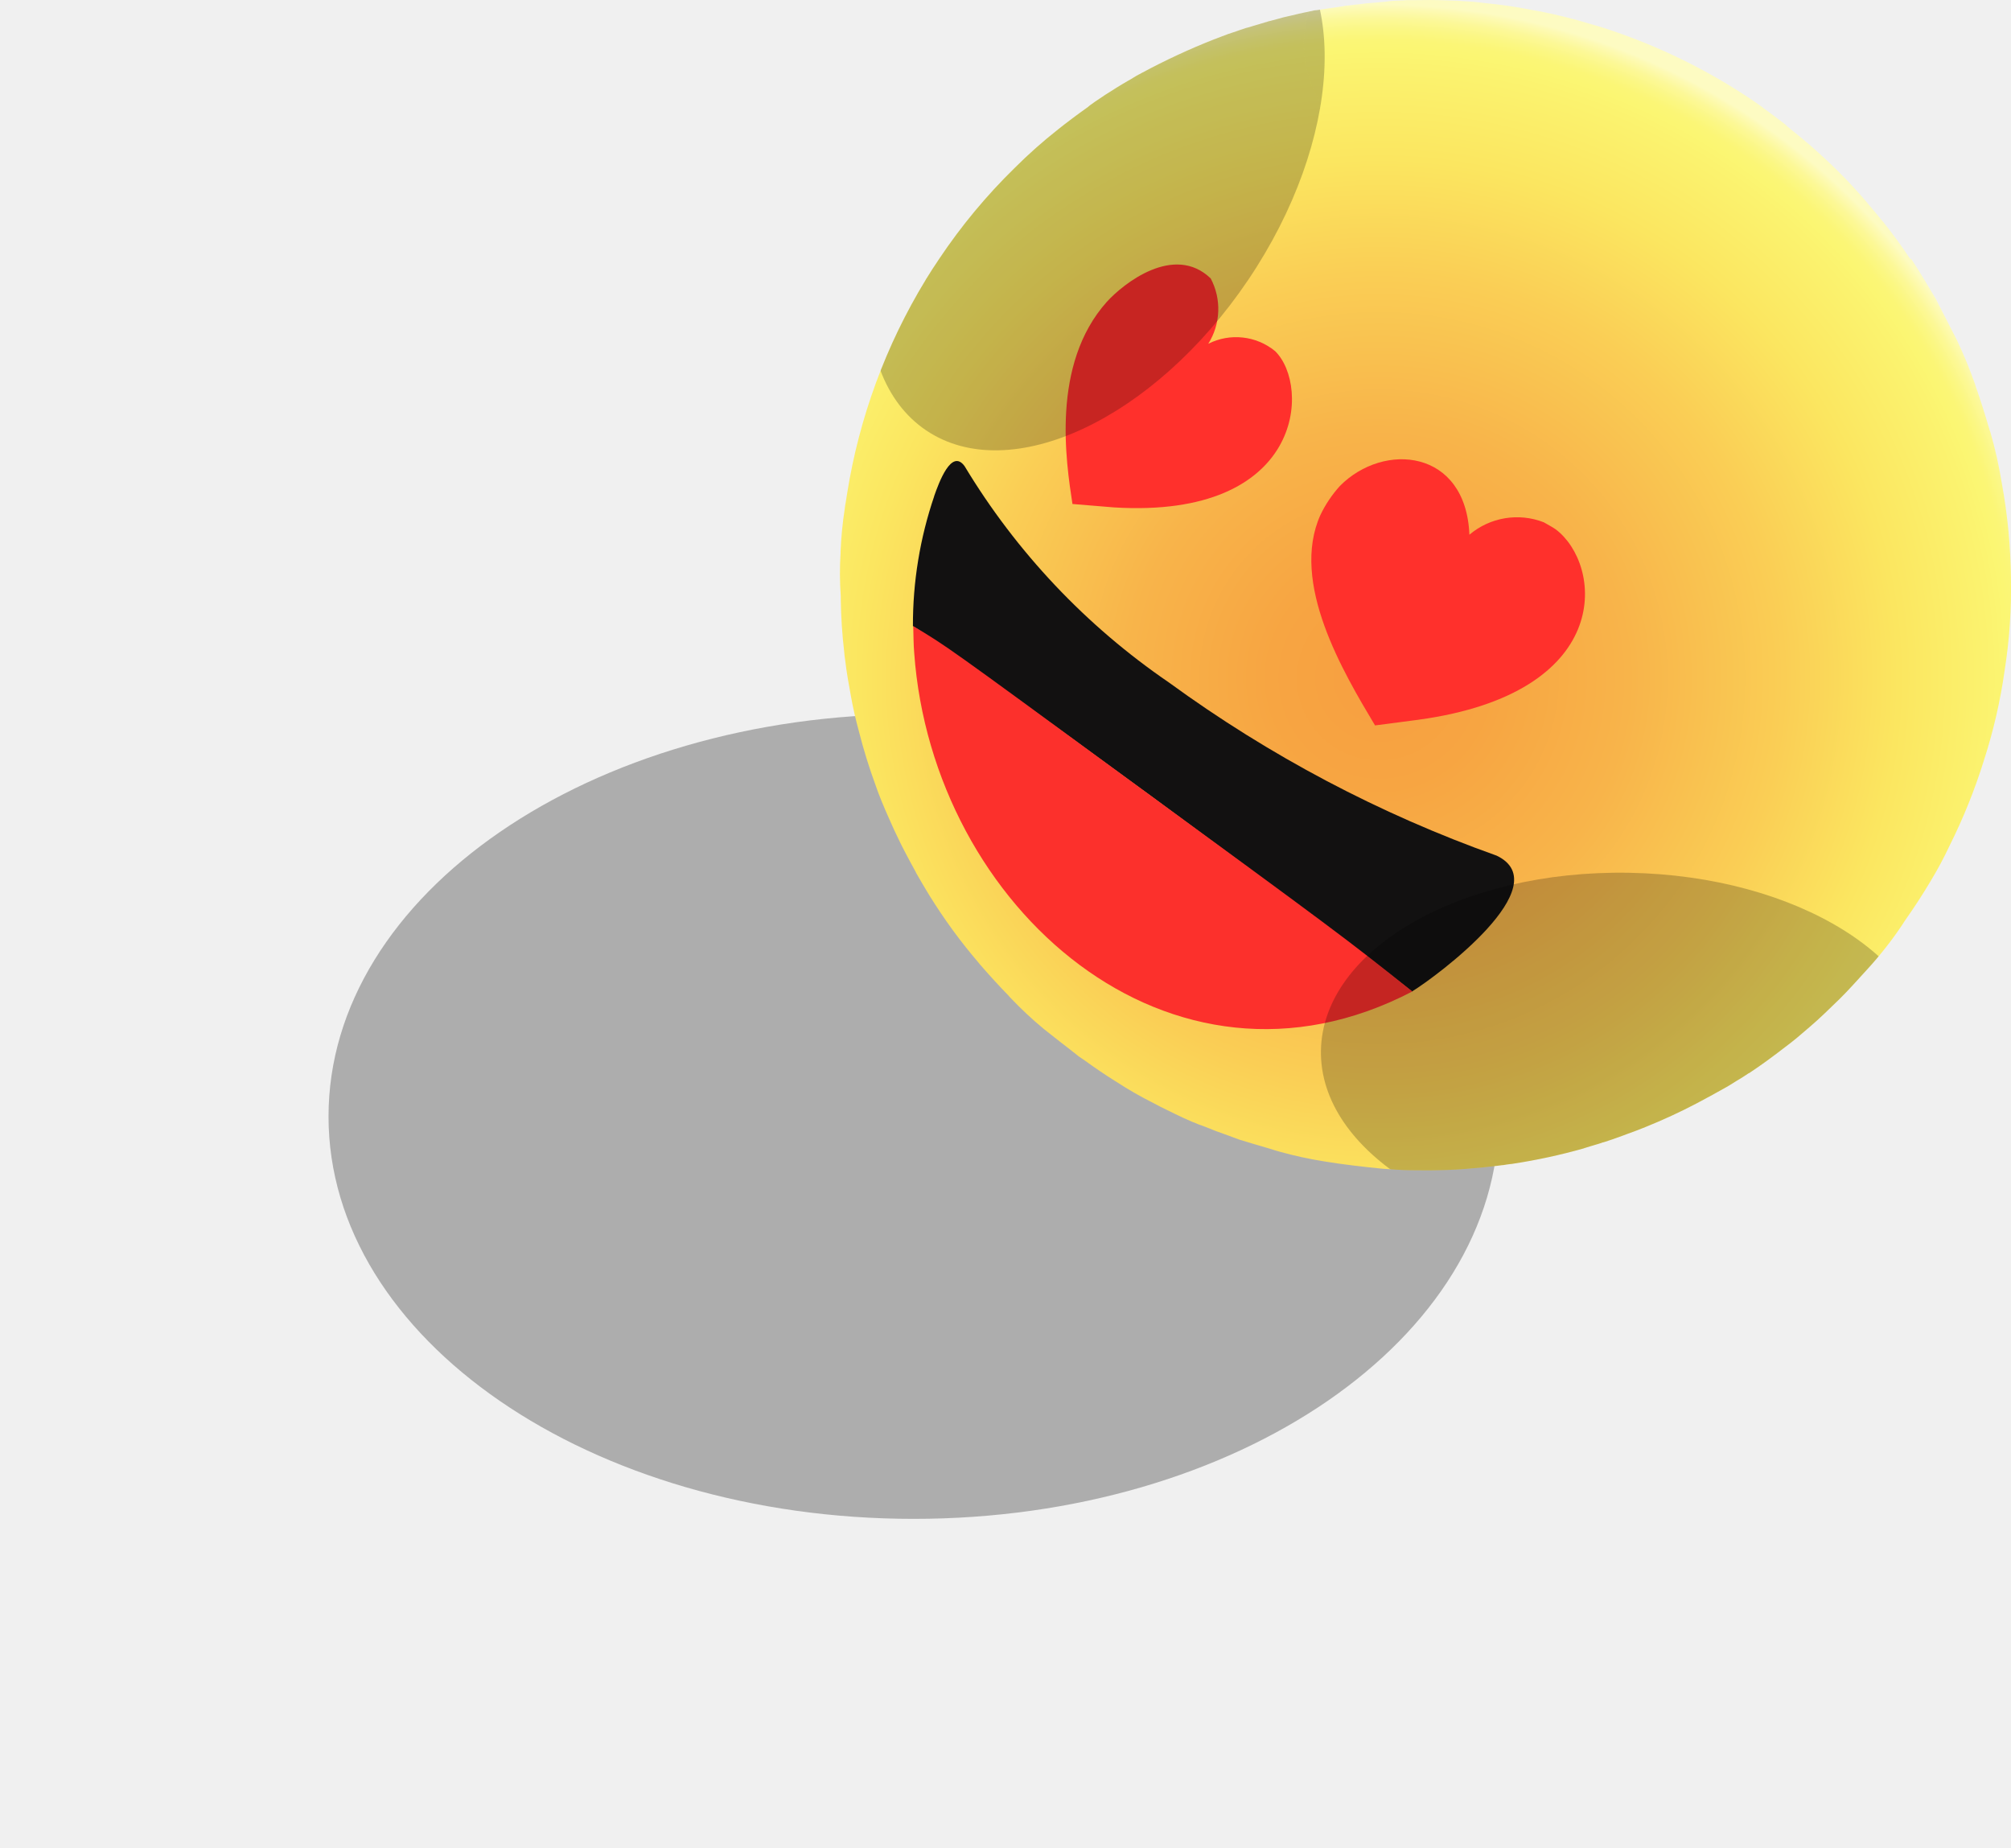
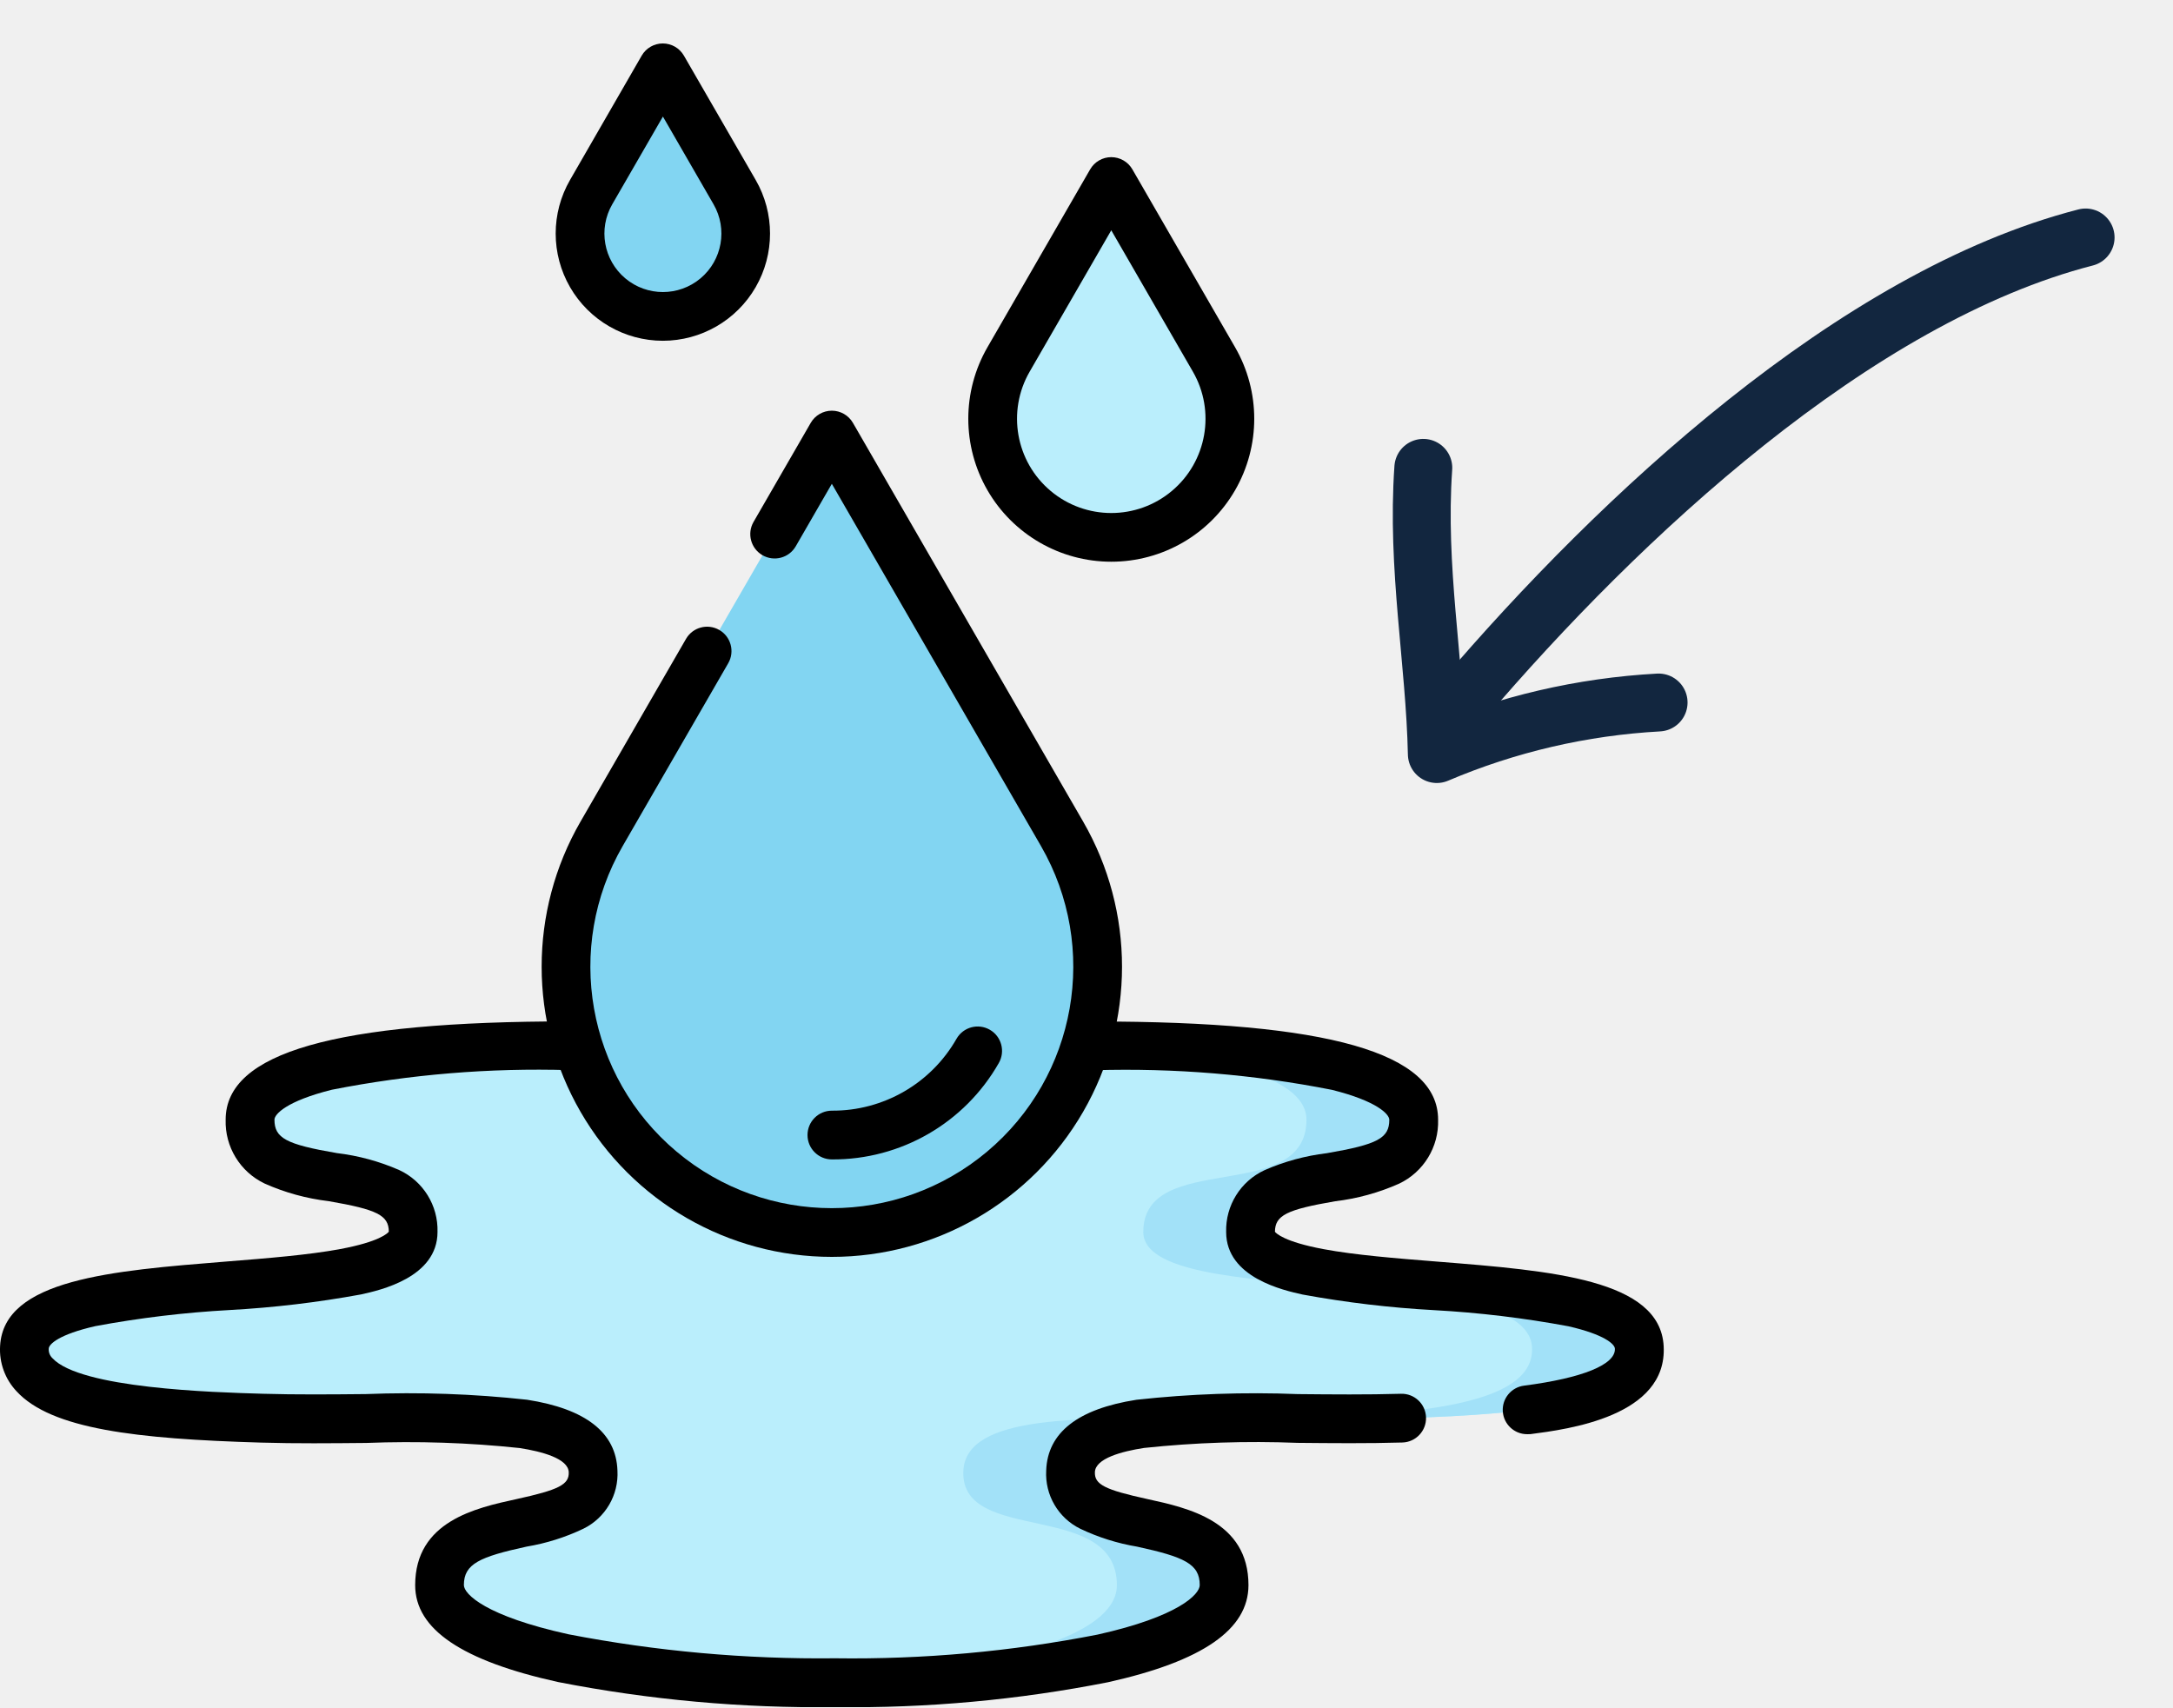
- <svg xmlns="http://www.w3.org/2000/svg" xmlns:xlink="http://www.w3.org/1999/xlink" width="82.478" height="75.758" viewBox="0 0 82.478 75.758">
+ <svg xmlns="http://www.w3.org/2000/svg" width="112.64" height="88.49" viewBox="0 0 112.64 88.49">
  <defs>
-     <radialGradient id="radial-gradient" cx="0.471" cy="0.58" r="0.575" gradientTransform="matrix(-0.999, -0.004, -0.004, 1, 0.933, 0.001)" gradientUnits="objectBoundingBox">
-       <stop offset="0" stop-color="#f79f40" />
-       <stop offset="0.163" stop-color="#f7a542" />
-       <stop offset="0.371" stop-color="#f8b44a" />
-       <stop offset="0.601" stop-color="#face55" />
-       <stop offset="0.771" stop-color="#fbe660" />
-       <stop offset="0.91" stop-color="#fbf36f" />
-       <stop offset="0.932" stop-color="#fbf672" />
-       <stop offset="0.947" stop-color="#fbf676" />
-       <stop offset="0.962" stop-color="#fbf783" />
-       <stop offset="0.978" stop-color="#fcf897" />
-       <stop offset="0.994" stop-color="#fdfab4" />
-       <stop offset="1" stop-color="#fdfbc2" />
-     </radialGradient>
    <clipPath id="clip-path">
-       <path id="Trazado_116496" data-name="Trazado 116496" d="M52.65,29.84v-.06c0-.11-.03-.77-.15-1.75-.01-.09-.02-.17-.03-.26-.02-.12-.04-.25-.06-.38a23.894,23.894,0,0,0-3.15-8.77c0-.01-.01-.01-.01-.02-.17-.29-.35-.57-.54-.85h0a23.353,23.353,0,0,0-3.06-3.74,20.449,20.449,0,0,0-1.77-1.6c-.39-.32-.78-.62-1.19-.91a.265.265,0,0,1-.06-.05l-.05-.04-.21-.15c-.26-.18-.55-.37-.86-.57h0c-.01-.01-.02-.01-.03-.02-.15-.09-.3-.19-.47-.28-.07-.04-.15-.09-.22-.13s-.12-.07-.19-.11a1.092,1.092,0,0,0-.15-.08,25.413,25.413,0,0,0-2.93-1.4c-.26-.11-.47-.18-.58-.23l-.18-.07-.18-.07c-.01,0-.02-.01-.03-.01l-.04-.01-.3-.1-.04-.01c-.01,0-.03-.01-.04-.01l-.2-.07a2.759,2.759,0,0,0-.27-.08l-.23-.07c-.04-.01-.09-.03-.13-.04-.01,0-.03-.01-.04-.01s-.03-.01-.05-.01a.636.636,0,0,1-.07-.02l-.26-.07-.22-.06c-.07-.02-.14-.03-.21-.05h-.01l-.13-.03-.25-.06-.18-.04a2.049,2.049,0,0,0-.24-.05c-.01,0-.03-.01-.04-.01-.06-.01-.12-.03-.18-.04l-.11-.02-.13-.03h-.02l-.04-.01c-.02,0-.05-.01-.07-.01a1.766,1.766,0,0,1-.2-.04.6.6,0,0,0-.12-.02h0a2.068,2.068,0,0,1-.22-.04l-.19-.03c-.03-.01-.07-.01-.11-.02a.985.985,0,0,0-.17-.02,1,1,0,0,0-.16-.02l-.27-.03-.25-.03c-.03,0-.05-.01-.08-.01h-.02a1.641,1.641,0,0,0-.23-.02l-.34-.03c-.08-.01-.16-.01-.23-.02-.09-.01-.17-.01-.26-.02s-.18-.01-.27-.02A.97.97,0,0,1,29.76,7h-.37c-.48-.01-.96-.01-1.45,0-.11,0-.21,0-.31.01s-.22.01-.32.02c-.07,0-.13.01-.19.01-.16.01-.31.02-.46.04-.05,0-.11.01-.16.01-.22.02-.43.04-.64.07-.1.01-.2.02-.3.04h-.01c-.02,0-.04.01-.06.01q-.24.03-.45.06c-.11.02-.23.04-.34.05-.26.04-.47.08-.61.11-.7.14-1.38.3-2.06.5-.41.11-.77.22-1.21.38a24.021,24.021,0,0,0-5.31,2.61h0c-.17.11-.33.22-.49.33a.265.265,0,0,0-.06.05c-.28.2-.56.4-.84.61a.423.423,0,0,1-.07.05l-.02.02-.02.02c-.01.01-.02.02-.03.02s-.02.01-.03.02c-.08.06-.15.12-.23.18-.15.12-.3.24-.44.36-.08.07-.16.13-.24.2-.16.14-.32.27-.46.4l-.02.02-.02.02c-.03.03-.07.06-.1.09-.75.69-1.21,1.19-1.24,1.22-.23.25-.46.51-.69.77-.16.19-.33.38-.5.59-.01.01-.02.03-.04.04l-.03.03c-.34.42-.69.89-1.08,1.46l-.01.01-.01.01c-.01.01-.01.02-.02.02-.18.26-.36.55-.54.86-.16.26-.32.52-.46.75l-.46.88c-.15.29-.29.56-.42.82a16.758,16.758,0,0,0-.76,1.82h0v.01c-.22.6-.42,1.23-.6,1.84l-.01.02a.037.037,0,0,1-.01.03,17.968,17.968,0,0,0-.5,2.13,23.506,23.506,0,0,0-.17,7.66,22.794,22.794,0,0,0,.82,3.68,23.944,23.944,0,0,0,1.38,3.51,15.311,15.311,0,0,0,.75,1.42c.32.56.68,1.11,1.06,1.66.04.07.09.13.13.2a16,16,0,0,0,1.39,1.8c.34.37.78.88,1.14,1.24s.83.82,1.22,1.15h0c.42.37.6.53.99.83q.72.585,1.47,1.08h.01c.16.11.32.22.49.32.19.12.38.24.55.34.09.05.22.13.36.21a.573.573,0,0,1,.07.04c.15.09.33.18.52.29.04.02.09.05.13.07a22.789,22.789,0,0,0,2.12,1c.18.07.42.17.7.28l.24.09.42.15.3.1.11.03c.01,0,.01,0,.02.01l.16.05a2.759,2.759,0,0,0,.27.08l.26.08c.01,0,.02,0,.02.01a22.1,22.1,0,0,0,2.96.66l.09.01c.08.01.17.03.27.04h.03l.23.03.53.06c.24.03.56.05.79.07s.49.03.74.04h.02c.13.01.25.01.37.01.33.01.77,0,1.1.01s.79-.03,1.13-.05c.72-.06,1.68-.17,2.39-.28a18.747,18.747,0,0,0,1.84-.38c.14-.04.28-.08.43-.12.43-.12.87-.25,1.24-.36l.43-.16c.35-.12.69-.25,1.03-.38l.17-.06c.4-.15.89-.38,1.32-.59.19-.09.37-.18.55-.28a15.71,15.71,0,0,0,1.56-.88c.02-.01.03-.02.05-.03.41-.26.82-.52,1.22-.81.09-.06.18-.12.26-.17l.44-.34c.12-.09.23-.18.35-.27l.66-.52a14.289,14.289,0,0,0,1.37-1.26l.03-.03.07-.07c.35-.35.74-.77,1.2-1.29a.138.138,0,0,0,.03-.04h0a20.958,20.958,0,0,0,2.02-2.71c.01-.01.01-.02.02-.03.19-.3.38-.61.57-.95v-.01h0c.08-.14.16-.29.24-.44.11-.2.22-.41.31-.59l.09-.18c.16-.32.31-.65.47-.99.21-.47.41-.94.56-1.36h0c.26-.7.5-1.44.71-2.23.13-.48.25-.96.33-1.41.1-.48.18-.98.25-1.5.02-.12.03-.23.05-.34.08-.69.14-1.41.16-2.14v-.13C52.68,31.04,52.68,30.45,52.65,29.84Z" transform="translate(-4.654 -6.992)" />
+       <rect id="Rectángulo_346614" data-name="Rectángulo 346614" width="86.238" height="86.238" fill="none" />
    </clipPath>
-     <linearGradient id="linear-gradient" x1="-0.166" y1="-323.933" x2="-1.166" y2="-323.933" gradientUnits="objectBoundingBox">
-       <stop offset="0" stop-color="#19b79c" />
-       <stop offset="0.405" stop-color="#1dbb9e" />
-       <stop offset="0.825" stop-color="#2ac8a3" />
-       <stop offset="0.997" stop-color="#31cfa6" />
-     </linearGradient>
-     <linearGradient id="linear-gradient-2" x1="-2.106" y1="-363.238" x2="-3.08" y2="-363.238" xlink:href="#linear-gradient" />
    <clipPath id="clip-path-2">
-       <path id="Trazado_116504" data-name="Trazado 116504" d="M4.652,29.65v-.06a15.757,15.757,0,0,1,.17-1.74,2.335,2.335,0,0,1,.04-.26c.02-.12.04-.25.06-.38a24.088,24.088,0,0,1,3.22-8.75c0-.01.01-.01.01-.02.18-.29.36-.57.55-.85h0a23.39,23.39,0,0,1,3.09-3.72,20.134,20.134,0,0,1,1.78-1.58q.585-.465,1.2-.9a.265.265,0,0,0,.06-.05l.05-.04.21-.15c.26-.18.55-.37.86-.56h0c.01-.01.02-.01.03-.02.15-.09.31-.19.47-.28a2.53,2.53,0,0,0,.22-.13c.06-.04.12-.07.19-.11.05-.03.1-.05.15-.08a27.308,27.308,0,0,1,2.95-1.37c.26-.1.47-.18.58-.22l.18-.06.18-.06c.01,0,.02-.01.03-.01l.05-.02.3-.1.04-.01c.01,0,.03-.01.04-.01l.2-.06c.08-.02.19-.06.27-.08l.23-.07a.647.647,0,0,0,.13-.04c.01,0,.03-.01.04-.01s.03-.01.05-.01a.637.637,0,0,0,.07-.02l.26-.07.22-.06c.07-.02.14-.03.21-.05h.01l.13-.03c.08-.02.18-.04.25-.06l.18-.04c.08-.02.16-.03.24-.05.01,0,.03-.01.04-.01a1.163,1.163,0,0,0,.18-.04l.11-.01.13-.02h.02l.04-.01c.02,0,.05-.01.07-.01l.2-.03c.04-.01.09-.01.13-.02h0l.22-.03.19-.03a.516.516,0,0,0,.11-.02.985.985,0,0,1,.17-.02c.06-.01.11-.01.16-.02l.27-.03.25-.03c.03,0,.05-.01.08-.01h.02c.07-.01.15-.01.23-.02l.34-.03c.08-.01.16-.01.23-.02a1.569,1.569,0,0,1,.24-.03,2.437,2.437,0,0,1,.27-.01.86.86,0,0,1,.16-.01l.15-.01h.24c.49-.01.97-.01,1.45.01.11,0,.21.01.31.01s.22.01.32.02c.07,0,.13.01.19.01.16.01.31.02.46.04.05.01.11.01.16.02.22.02.43.05.64.07.1.01.2.03.3.04h.01c.02,0,.04.01.06.01.16.02.31.05.45.07l.34.06c.26.05.47.09.6.11.69.14,1.38.31,2.06.52.41.11.76.23,1.21.39a24.178,24.178,0,0,1,5.28,2.65h0c.16.11.33.22.49.34a.265.265,0,0,1,.06.05c.28.2.56.41.83.62a.424.424,0,0,0,.07.05l.02.02.02.02.03.03c.01.01.02.01.02.02.08.06.15.12.22.18.15.12.3.24.44.36.08.07.16.14.24.2.16.14.31.28.46.41l.02.02.02.02c.03.03.07.06.1.09.75.69,1.2,1.2,1.23,1.23.23.25.46.51.68.78.16.19.32.38.49.59.01.01.02.03.04.04l.02.03c.33.42.69.89,1.07,1.47l.04.01.01.01c.01.01.01.02.02.02.17.26.36.56.54.86.16.26.31.53.45.75l.45.88c.15.29.29.56.42.82a18.431,18.431,0,0,1,.75,1.83h0v.01c.21.6.41,1.23.59,1.85l.01.02a.037.037,0,0,0,.01.03,17.59,17.59,0,0,1,.48,2.14,22.71,22.71,0,0,1,.37,3.87,21.465,21.465,0,0,1-.26,3.8,21.96,21.96,0,0,1-.85,3.68,23.286,23.286,0,0,1-1.41,3.5,15.244,15.244,0,0,1-.76,1.42c-.33.56-.69,1.11-1.07,1.65-.04.07-.09.13-.13.2a15.2,15.2,0,0,1-1.41,1.79c-.34.37-.79.88-1.15,1.23s-.84.82-1.22,1.14h0c-.43.37-.6.52-1,.82-.49.38-.98.74-1.48,1.07H41.9c-.16.11-.32.21-.49.31-.19.12-.38.24-.55.33-.09.05-.22.12-.36.2a.574.574,0,0,0-.07.04c-.15.08-.33.18-.52.28-.04.02-.09.05-.13.07a23.108,23.108,0,0,1-2.12.98c-.18.07-.42.17-.71.27l-.24.09-.42.15-.3.1-.11.03c-.01,0-.01,0-.02.01l-.16.05c-.08.02-.19.06-.27.08l-.26.08c-.01,0-.02,0-.02.01a23.962,23.962,0,0,1-2.96.64l-.09.01c-.08.01-.17.02-.27.04H31.8l-.23.03-.53.06c-.24.02-.56.05-.79.07s-.49.03-.74.04h-.02c-.13,0-.25.01-.37.01-.33.01-.77,0-1.1,0s-.79-.04-1.13-.06c-.72-.07-1.68-.18-2.39-.3a16.281,16.281,0,0,1-1.84-.4c-.14-.04-.28-.08-.43-.13-.43-.12-.87-.26-1.24-.37l-.43-.16c-.35-.12-.69-.25-1.03-.39l-.17-.06c-.4-.15-.88-.38-1.32-.6-.19-.09-.37-.18-.55-.28a15.612,15.612,0,0,1-1.55-.89.219.219,0,0,0-.05-.03c-.41-.26-.81-.53-1.21-.82-.09-.06-.17-.12-.25-.17L14,49.97c-.12-.09-.23-.18-.35-.27l-.66-.52a15.233,15.233,0,0,1-1.36-1.27l-.03-.03-.06-.07c-.34-.35-.74-.78-1.19-1.3a.138.138,0,0,1-.03-.04h0a21.889,21.889,0,0,1-2-2.73c-.01-.01-.01-.02-.02-.03-.18-.3-.37-.61-.56-.95v-.01h0c-.08-.14-.16-.29-.24-.44-.11-.21-.22-.41-.31-.59l-.09-.18c-.16-.32-.31-.65-.46-.99-.21-.47-.41-.95-.55-1.36h0a22.441,22.441,0,0,1-.69-2.23c-.13-.48-.24-.96-.32-1.41-.09-.49-.18-.98-.24-1.5-.02-.12-.03-.23-.04-.34a21.166,21.166,0,0,1-.14-2.14v-.13A13.347,13.347,0,0,1,4.652,29.65Z" transform="translate(-4.627 -6.983)" fill="url(#radial-gradient)" />
+       <rect id="Rectángulo_346374" data-name="Rectángulo 346374" width="20.178" height="45.944" transform="translate(0 0)" fill="none" stroke="#12263f" stroke-width="1" />
    </clipPath>
  </defs>
-   <g id="Grupo_157926" data-name="Grupo 157926" transform="translate(13.474)">
-     <ellipse id="Elipse_4737" data-name="Elipse 4737" cx="24" cy="16.5" rx="24" ry="16.5" transform="translate(0 29.284)" fill="#0b0b0b" opacity="0.292" style="mix-blend-mode: multiply;isolation: isolate" />
-     <path id="Trazado_116493" data-name="Trazado 116493" d="M4.652,29.65v-.06a15.757,15.757,0,0,1,.17-1.74,2.335,2.335,0,0,1,.04-.26c.02-.12.04-.25.06-.38a24.088,24.088,0,0,1,3.22-8.75c0-.01.01-.01.01-.02.18-.29.36-.57.55-.85h0a23.39,23.39,0,0,1,3.09-3.72,20.134,20.134,0,0,1,1.78-1.58q.585-.465,1.2-.9a.265.265,0,0,0,.06-.05l.05-.04.21-.15c.26-.18.55-.37.86-.56h0c.01-.01.02-.01.03-.02.15-.09.31-.19.47-.28a2.53,2.53,0,0,0,.22-.13c.06-.04.12-.07.19-.11.05-.03.1-.05.15-.08a27.308,27.308,0,0,1,2.95-1.37c.26-.1.47-.18.58-.22l.18-.06.18-.06c.01,0,.02-.01.03-.01l.05-.02.3-.1.04-.01c.01,0,.03-.01.04-.01l.2-.06c.08-.02.19-.06.27-.08l.23-.07a.647.647,0,0,0,.13-.04c.01,0,.03-.01.04-.01s.03-.01.05-.01a.637.637,0,0,0,.07-.02l.26-.07.22-.06c.07-.02.14-.03.21-.05h.01l.13-.03c.08-.02.18-.04.25-.06l.18-.04c.08-.02.16-.03.24-.05.01,0,.03-.01.04-.01a1.163,1.163,0,0,0,.18-.04l.11-.01.13-.02h.02l.04-.01c.02,0,.05-.01.07-.01l.2-.03c.04-.01.09-.01.13-.02h0l.22-.03.19-.03a.516.516,0,0,0,.11-.02.985.985,0,0,1,.17-.02c.06-.01.11-.01.16-.02l.27-.03.25-.03c.03,0,.05-.01.08-.01h.02c.07-.01.15-.01.23-.02l.34-.03c.08-.01.16-.01.23-.02a1.569,1.569,0,0,1,.24-.03,2.437,2.437,0,0,1,.27-.01.86.86,0,0,1,.16-.01l.15-.01h.24c.49-.01.97-.01,1.45.01.11,0,.21.01.31.01s.22.01.32.02c.07,0,.13.01.19.01.16.01.31.02.46.04.05.01.11.01.16.02.22.02.43.05.64.07.1.01.2.03.3.04h.01c.02,0,.04.01.06.01.16.02.31.05.45.07l.34.06c.26.05.47.09.6.11.69.14,1.38.31,2.06.52.41.11.76.23,1.21.39a24.178,24.178,0,0,1,5.28,2.65h0c.16.11.33.22.49.34a.265.265,0,0,1,.06.05c.28.2.56.41.83.62a.424.424,0,0,0,.07.05l.02.02.02.02.03.03c.01.01.02.01.02.02.08.06.15.12.22.18.15.12.3.24.44.36.08.07.16.14.24.2.16.14.31.28.46.41l.02.02.02.02c.03.03.07.06.1.09.75.69,1.2,1.2,1.23,1.23.23.25.46.51.68.78.16.19.32.38.49.59.01.01.02.03.04.04l.02.03c.33.42.69.89,1.07,1.47l.04.01.01.01c.01.01.01.02.02.02.17.26.36.56.54.86.16.26.31.53.45.75l.45.88c.15.29.29.56.42.82a18.431,18.431,0,0,1,.75,1.83h0v.01c.21.6.41,1.23.59,1.85l.01.02a.037.037,0,0,0,.01.03,17.59,17.59,0,0,1,.48,2.14,22.71,22.71,0,0,1,.37,3.87,21.465,21.465,0,0,1-.26,3.8,21.96,21.96,0,0,1-.85,3.68,23.286,23.286,0,0,1-1.41,3.5,15.244,15.244,0,0,1-.76,1.42c-.33.56-.69,1.11-1.07,1.65-.04.07-.09.13-.13.2a15.2,15.2,0,0,1-1.41,1.79c-.34.37-.79.88-1.15,1.23s-.84.82-1.22,1.14h0c-.43.37-.6.52-1,.82-.49.38-.98.74-1.48,1.07H41.9c-.16.11-.32.21-.49.31-.19.12-.38.24-.55.33-.09.05-.22.12-.36.2a.574.574,0,0,0-.07.04c-.15.08-.33.18-.52.28-.04.02-.09.05-.13.07a23.108,23.108,0,0,1-2.12.98c-.18.07-.42.17-.71.27l-.24.09-.42.15-.3.1-.11.03c-.01,0-.01,0-.02.01l-.16.05c-.08.02-.19.06-.27.08l-.26.08c-.01,0-.02,0-.02.01a23.962,23.962,0,0,1-2.96.64l-.09.01c-.08.01-.17.02-.27.04H31.8l-.23.03-.53.06c-.24.02-.56.05-.79.07s-.49.03-.74.04h-.02c-.13,0-.25.01-.37.01-.33.01-.77,0-1.1,0s-.79-.04-1.13-.06c-.72-.07-1.68-.18-2.39-.3a16.281,16.281,0,0,1-1.84-.4c-.14-.04-.28-.08-.43-.13-.43-.12-.87-.26-1.24-.37l-.43-.16c-.35-.12-.69-.25-1.03-.39l-.17-.06c-.4-.15-.88-.38-1.32-.6-.19-.09-.37-.18-.55-.28a15.612,15.612,0,0,1-1.55-.89.219.219,0,0,0-.05-.03c-.41-.26-.81-.53-1.21-.82-.09-.06-.17-.12-.25-.17L14,49.97c-.12-.09-.23-.18-.35-.27l-.66-.52a15.233,15.233,0,0,1-1.36-1.27l-.03-.03-.06-.07c-.34-.35-.74-.78-1.19-1.3a.138.138,0,0,1-.03-.04h0a21.889,21.889,0,0,1-2-2.73c-.01-.01-.01-.02-.02-.03-.18-.3-.37-.61-.56-.95v-.01h0c-.08-.14-.16-.29-.24-.44-.11-.21-.22-.41-.31-.59l-.09-.18c-.16-.32-.31-.65-.46-.99-.21-.47-.41-.95-.55-1.36h0a22.441,22.441,0,0,1-.69-2.23c-.13-.48-.24-.96-.32-1.41-.09-.49-.18-.98-.24-1.5-.02-.12-.03-.23-.04-.34a21.166,21.166,0,0,1-.14-2.14v-.13A13.347,13.347,0,0,1,4.652,29.65Z" transform="translate(16.349 -6.983)" fill="url(#radial-gradient)" />
-     <g id="Grupo_86225" data-name="Grupo 86225" transform="translate(20.955 0.009)" clip-path="url(#clip-path)">
-       <path id="Trazado_116494" data-name="Trazado 116494" d="M50.67,21.64a4.37,4.37,0,0,1,.18-.46C50.8,21.33,50.74,21.48,50.67,21.64Z" transform="translate(-48.844 -6.992)" fill="url(#linear-gradient)" />
-       <path id="Trazado_116495" data-name="Trazado 116495" d="M4.7,34.92c.03-.14.05-.28.08-.41C4.75,34.65,4.73,34.79,4.7,34.92Z" transform="translate(43.196 -6.992)" fill="url(#linear-gradient-2)" />
+   <g id="Grupo_1002615" data-name="Grupo 1002615" transform="translate(-1007.693 -471.748)">
+     <g id="g4884" transform="translate(1007.693 474)">
+       <g id="g4886" transform="translate(0 0)">
+         <g id="Grupo_1002607" data-name="Grupo 1002607" transform="translate(0 0)">
+           <g id="Grupo_1002606" data-name="Grupo 1002606" clip-path="url(#clip-path)">
+             <g id="g4888" transform="translate(0 0)">
+               <g id="g4894" transform="translate(1.263 51.956)">
+                 <path id="path4896" d="M65.474,411.288c11.567,0,16.543,1.532,16.543,3.83,0,4.443-8.458,1.532-8.458,5.823,0,4.148,19.9,1.379,20.15,5.976.153,2.819-5.216,3.469-12.314,3.677-7.9.232-17.04-.919-17.165,2.758-.129,3.827,7.96,1.453,7.96,5.9,0,6.821-40.669,6.668-40.669,0,0-4.443,8.09-2.069,7.96-5.9-.124-3.677-9.266-2.526-17.165-2.758-7.1-.208-12.466-.858-12.314-3.677.249-4.6,20.15-1.827,20.15-5.976,0-4.29-8.458-1.379-8.458-5.823,0-2.3,4.975-3.83,16.543-3.83Z" transform="translate(-10 -411.288)" fill="#baeefc" />
+               </g>
+               <g id="g4898" transform="translate(40.512 71.263)">
+                 <path id="path4900" d="M335.676,566.88c.071-2.1,3.08-2.624,7.117-2.732-6.51-.055-12.574-.258-12.676,2.732-.129,3.827,7.96,1.453,7.96,5.9,0,3.079-8.289,4.737-17.384,5.016,10.958.334,22.942-1.313,22.942-5.016,0-4.443-8.09-2.069-7.96-5.9" transform="translate(-320.694 -564.123)" fill="#a2e1f8" />
+               </g>
+               <g id="g4902" transform="translate(51.179 51.956)">
+                 <path id="path4904" d="M418.778,420.94c0-4.29,8.458-1.379,8.458-5.822,0-2.3-4.975-3.831-16.543-3.831h-5.558c11.568,0,16.543,1.532,16.543,3.831,0,4.443-8.458,1.532-8.458,5.822,0,4.148,19.9,1.379,20.15,5.976.153,2.819-5.216,3.469-12.314,3.677l-.453.012c1.974.018,4.032.046,6.011-.012,7.1-.209,12.466-.858,12.314-3.677-.249-4.6-20.15-1.828-20.15-5.976" transform="translate(-405.135 -411.287)" fill="#a2e1f8" />
+               </g>
+               <g id="g4906" transform="translate(29.32 20.3)">
+                 <path id="path4908" d="M245.9,160.693l-11.933,20.669a13.779,13.779,0,1,0,23.866,0Z" transform="translate(-232.096 -160.693)" fill="#82d5f2" />
+               </g>
+               <g id="g4910" transform="translate(51.447 7.158)">
+                 <path id="path4912" d="M413.417,56.667l-5.324,9.222a6.148,6.148,0,1,0,10.648,0Z" transform="translate(-407.26 -56.667)" fill="#baeefc" />
+               </g>
+               <g id="g4914" transform="translate(30.059 1.263)">
+                 <path id="path4916" d="M242.251,10l-3.72,6.443a4.3,4.3,0,1,0,7.439,0Z" transform="translate(-237.95 -10)" fill="#82d5f2" />
+               </g>
+               <g id="g4918" transform="translate(0 50.693)">
+                 <path id="Trazado_711936" data-name="Trazado 711936" d="M43.293,436.833a70.294,70.294,0,0,1-14.359-1.3c-4.987-1.1-7.412-2.738-7.412-5.02,0-3.318,3.151-4.005,5.236-4.46,2.212-.483,2.747-.756,2.725-1.394-.024-.715-1.4-1.078-2.546-1.256a55.041,55.041,0,0,0-7.955-.264c-1.79.017-3.641.035-5.438-.018-6.5-.191-10.884-.7-12.686-2.661a3.148,3.148,0,0,1-.852-2.347c.187-3.458,5.778-3.9,11.7-4.376,2.2-.176,4.285-.342,5.936-.65,2.038-.38,2.455-.821,2.514-.9-.008-.85-.6-1.148-3.124-1.582a11.442,11.442,0,0,1-3.311-.911,3.547,3.547,0,0,1-2.023-3.313c0-3.475,5.658-5.094,17.806-5.094a1.263,1.263,0,0,1,0,2.527,55.214,55.214,0,0,0-12.3,1.016c-2.354.587-2.976,1.271-2.976,1.551,0,.957.6,1.281,3.235,1.733a11.431,11.431,0,0,1,3.234.88A3.43,3.43,0,0,1,22.68,412.2c0,2.365-2.986,3.025-3.968,3.241a54.126,54.126,0,0,1-6.808.808,54.121,54.121,0,0,0-6.962.835c-1.879.428-2.4.93-2.414,1.159a.618.618,0,0,0,.189.5c1.443,1.569,8.314,1.771,10.9,1.846,1.748.051,3.574.034,5.339.017a56.361,56.361,0,0,1,8.367.293c3.041.472,4.617,1.706,4.684,3.667a3.164,3.164,0,0,1-1.764,3.018,11.079,11.079,0,0,1-2.948.929c-2.437.532-3.248.894-3.248,1.992,0,.471,1.134,1.61,5.427,2.553a68.765,68.765,0,0,0,13.817,1.243,65.972,65.972,0,0,0,13.6-1.227c4.193-.933,5.3-2.088,5.3-2.568,0-1.1-.811-1.46-3.248-1.992a11.079,11.079,0,0,1-2.948-.929,3.165,3.165,0,0,1-1.763-3.018c.066-1.961,1.642-3.195,4.683-3.667a56.327,56.327,0,0,1,8.367-.293c1.766.017,3.592.034,5.339-.017a1.263,1.263,0,1,1,.074,2.526c-1.8.053-3.648.035-5.438.018a55.017,55.017,0,0,0-7.955.264c-1.148.178-2.522.541-2.546,1.256-.022.638.513.911,2.725,1.394,2.085.455,5.236,1.142,5.236,4.46,0,2.3-2.381,3.944-7.279,5.034A68.509,68.509,0,0,1,43.293,436.833Z" transform="translate(-0.001 -401.288)" />
+               </g>
+               <g id="g4922" transform="translate(55.474 50.693)">
+                 <path id="Trazado_711937" data-name="Trazado 711937" d="M462.824,422.685a1.263,1.263,0,0,1-.161-2.516c3.037-.394,4.754-1.094,4.709-1.92-.012-.229-.535-.731-2.414-1.159a54.122,54.122,0,0,0-6.962-.835,54.12,54.12,0,0,1-6.808-.808c-.981-.217-3.967-.876-3.967-3.241A3.43,3.43,0,0,1,449.209,409a11.433,11.433,0,0,1,3.234-.881c2.631-.453,3.235-.777,3.235-1.733,0-.28-.622-.965-2.976-1.551a55.212,55.212,0,0,0-12.3-1.016,1.263,1.263,0,0,1,0-2.527c12.148,0,17.806,1.619,17.806,5.094a3.547,3.547,0,0,1-2.023,3.313,11.441,11.441,0,0,1-3.311.911c-2.523.434-3.116.732-3.124,1.582.059.077.476.519,2.514.9,1.651.308,3.733.474,5.936.65,5.92.472,11.511.919,11.7,4.377.2,3.642-4.964,4.311-6.907,4.563A1.262,1.262,0,0,1,462.824,422.685Z" transform="translate(-439.136 -401.288)" />
+               </g>
+               <g id="g4926" transform="translate(28.053 19.036)">
+                 <path id="Trazado_711938" data-name="Trazado 711938" d="M237.136,194.556a15.042,15.042,0,0,1-13.027-22.563l5.468-9.471a1.263,1.263,0,0,1,2.188,1.263l-5.468,9.471a12.516,12.516,0,1,0,21.678,0l-10.839-18.773-1.87,3.239a1.263,1.263,0,1,1-2.188-1.263l2.964-5.134a1.263,1.263,0,0,1,2.188,0l11.933,20.668a15.042,15.042,0,0,1-13.027,22.563Z" transform="translate(-222.07 -150.693)" />
+               </g>
+               <g id="g4930" transform="translate(41.856 50.957)">
+                 <path id="Trazado_711939" data-name="Trazado 711939" d="M332.6,410.266a1.263,1.263,0,0,1,0-2.527,7.387,7.387,0,0,0,6.463-3.731,1.263,1.263,0,0,1,2.188,1.263A9.887,9.887,0,0,1,332.6,410.266Z" transform="translate(-331.334 -403.376)" />
+               </g>
+               <g id="g4934" transform="translate(50.181 5.895)">
+                 <path id="Trazado_711940" data-name="Trazado 711940" d="M404.662,67.637a7.411,7.411,0,0,1-6.418-11.117l5.324-9.222a1.263,1.263,0,0,1,2.188,0l5.324,9.222a7.411,7.411,0,0,1-6.418,11.117Zm0-17.18-4.23,7.327a4.885,4.885,0,1,0,8.46,0Z" transform="translate(-397.239 -46.667)" />
+               </g>
+               <g id="g4938" transform="translate(28.793)">
+                 <path id="Trazado_711941" data-name="Trazado 711941" d="M233.5,15.412a5.558,5.558,0,0,1-4.814-8.337L232.4.632a1.263,1.263,0,0,1,2.188,0l3.72,6.443a5.558,5.558,0,0,1-4.814,8.337Zm0-11.622-2.626,4.548a3.032,3.032,0,1,0,5.251,0Z" transform="translate(-227.93)" />
+               </g>
+             </g>
+           </g>
+         </g>
+       </g>
    </g>
-     <path id="Trazado_116497" data-name="Trazado 116497" d="M25.873,27.33A16.375,16.375,0,0,0,25,32.66c2.26,1.39,16.97,12.2,20.47,14.98,1.03-.63,6.02-4.35,3.47-5.57a52.925,52.925,0,0,1-13.44-7.1,28.664,28.664,0,0,1-8.38-8.87c-.54-.75-1.06.69-1.25,1.23" transform="translate(-1.032 -6.983)" fill="#121111" />
-     <path id="Trazado_116499" data-name="Trazado 116499" d="M29.22,33.76c.75,10.43,10.52,19.05,20.43,13.88-2.65-2.12-3.33-2.62-11.66-8.71-7.45-5.46-7.45-5.46-8.81-6.27.01.33.01.77.04,1.1" transform="translate(-5.199 -6.983)" fill="#fc302c" />
-     <g id="Grupo_86231" data-name="Grupo 86231" transform="translate(40.307 18.833)">
-       <path id="Trazado_116501" data-name="Trazado 116501" d="M22.473,28.1c-1.25,2.78.93,6.44,2.24,8.63.65-.09,1.52-.19,2.17-.29,7.67-1.22,7.14-6.32,5.24-7.75-.14-.1-.34-.2-.49-.29a3.024,3.024,0,0,0-3.05.51c-.14-3.51-3.51-3.82-5.31-2a4.969,4.969,0,0,0-.8,1.19" transform="translate(-22.099 -25.816)" fill="#ff302c" />
-     </g>
-     <g id="Grupo_86232" data-name="Grupo 86232" transform="translate(30.232 10.846)">
-       <path id="Trazado_116503" data-name="Trazado 116503" d="M35.806,19.36c-2.3,2.57-1.67,6.58-1.41,8.29.51.04,1.19.1,1.7.14,7.78.48,8.08-4.98,6.61-6.41a2.529,2.529,0,0,0-2.74-.3,2.679,2.679,0,0,0,.1-2.68c-1.5-1.44-3.58.21-4.26.96" transform="translate(-34.117 -17.829)" fill="#ff302c" />
-     </g>
-     <g id="Enmascarar_grupo_59" data-name="Enmascarar grupo 59" transform="translate(20.976 0)" clip-path="url(#clip-path-2)">
-       <g id="Grupo_86233" data-name="Grupo 86233" transform="translate(-2.683 -7.272)" opacity="0.561" style="mix-blend-mode: multiply;isolation: isolate">
-         <g id="Grupo_86230" data-name="Grupo 86230" transform="translate(0)">
-           <ellipse id="Elipse_4734" data-name="Elipse 4734" cx="12.5" cy="7.5" rx="12.5" ry="7.5" transform="translate(21.707 1.557)" fill="#fff" opacity="0.743" />
-           <ellipse id="Elipse_4735" data-name="Elipse 4735" cx="12.5" cy="7.5" rx="12.5" ry="7.5" transform="translate(26.415 8.388) rotate(124)" opacity="0.387" />
-           <ellipse id="Elipse_4736" data-name="Elipse 4736" cx="12.5" cy="7.5" rx="12.5" ry="7.5" transform="matrix(-1, -0.017, 0.017, -1, 47.282, 58.274)" opacity="0.387" />
-         </g>
+     <g id="Grupo_1002608" data-name="Grupo 1002608" transform="matrix(0.656, 0.755, -0.755, 0.656, 1107.096, 471.748)">
+       <g id="Grupo_1002212" data-name="Grupo 1002212" clip-path="url(#clip-path-2)">
+         <path id="Trazado_707910" data-name="Trazado 707910" d="M15,1.5C9.476,12.543,10.089,29.267,11.93,41.536" fill="none" stroke="#12263f" stroke-linecap="round" stroke-linejoin="round" stroke-width="3" />
+         <path id="Trazado_707911" data-name="Trazado 707911" d="M1.5,35.242c3.681,3.681,7.976,6.135,11.656,9.2a34.1,34.1,0,0,1,5.522-10.429" fill="none" stroke="#12263f" stroke-linecap="round" stroke-linejoin="round" stroke-width="3" />
      </g>
    </g>
  </g>
</svg>
